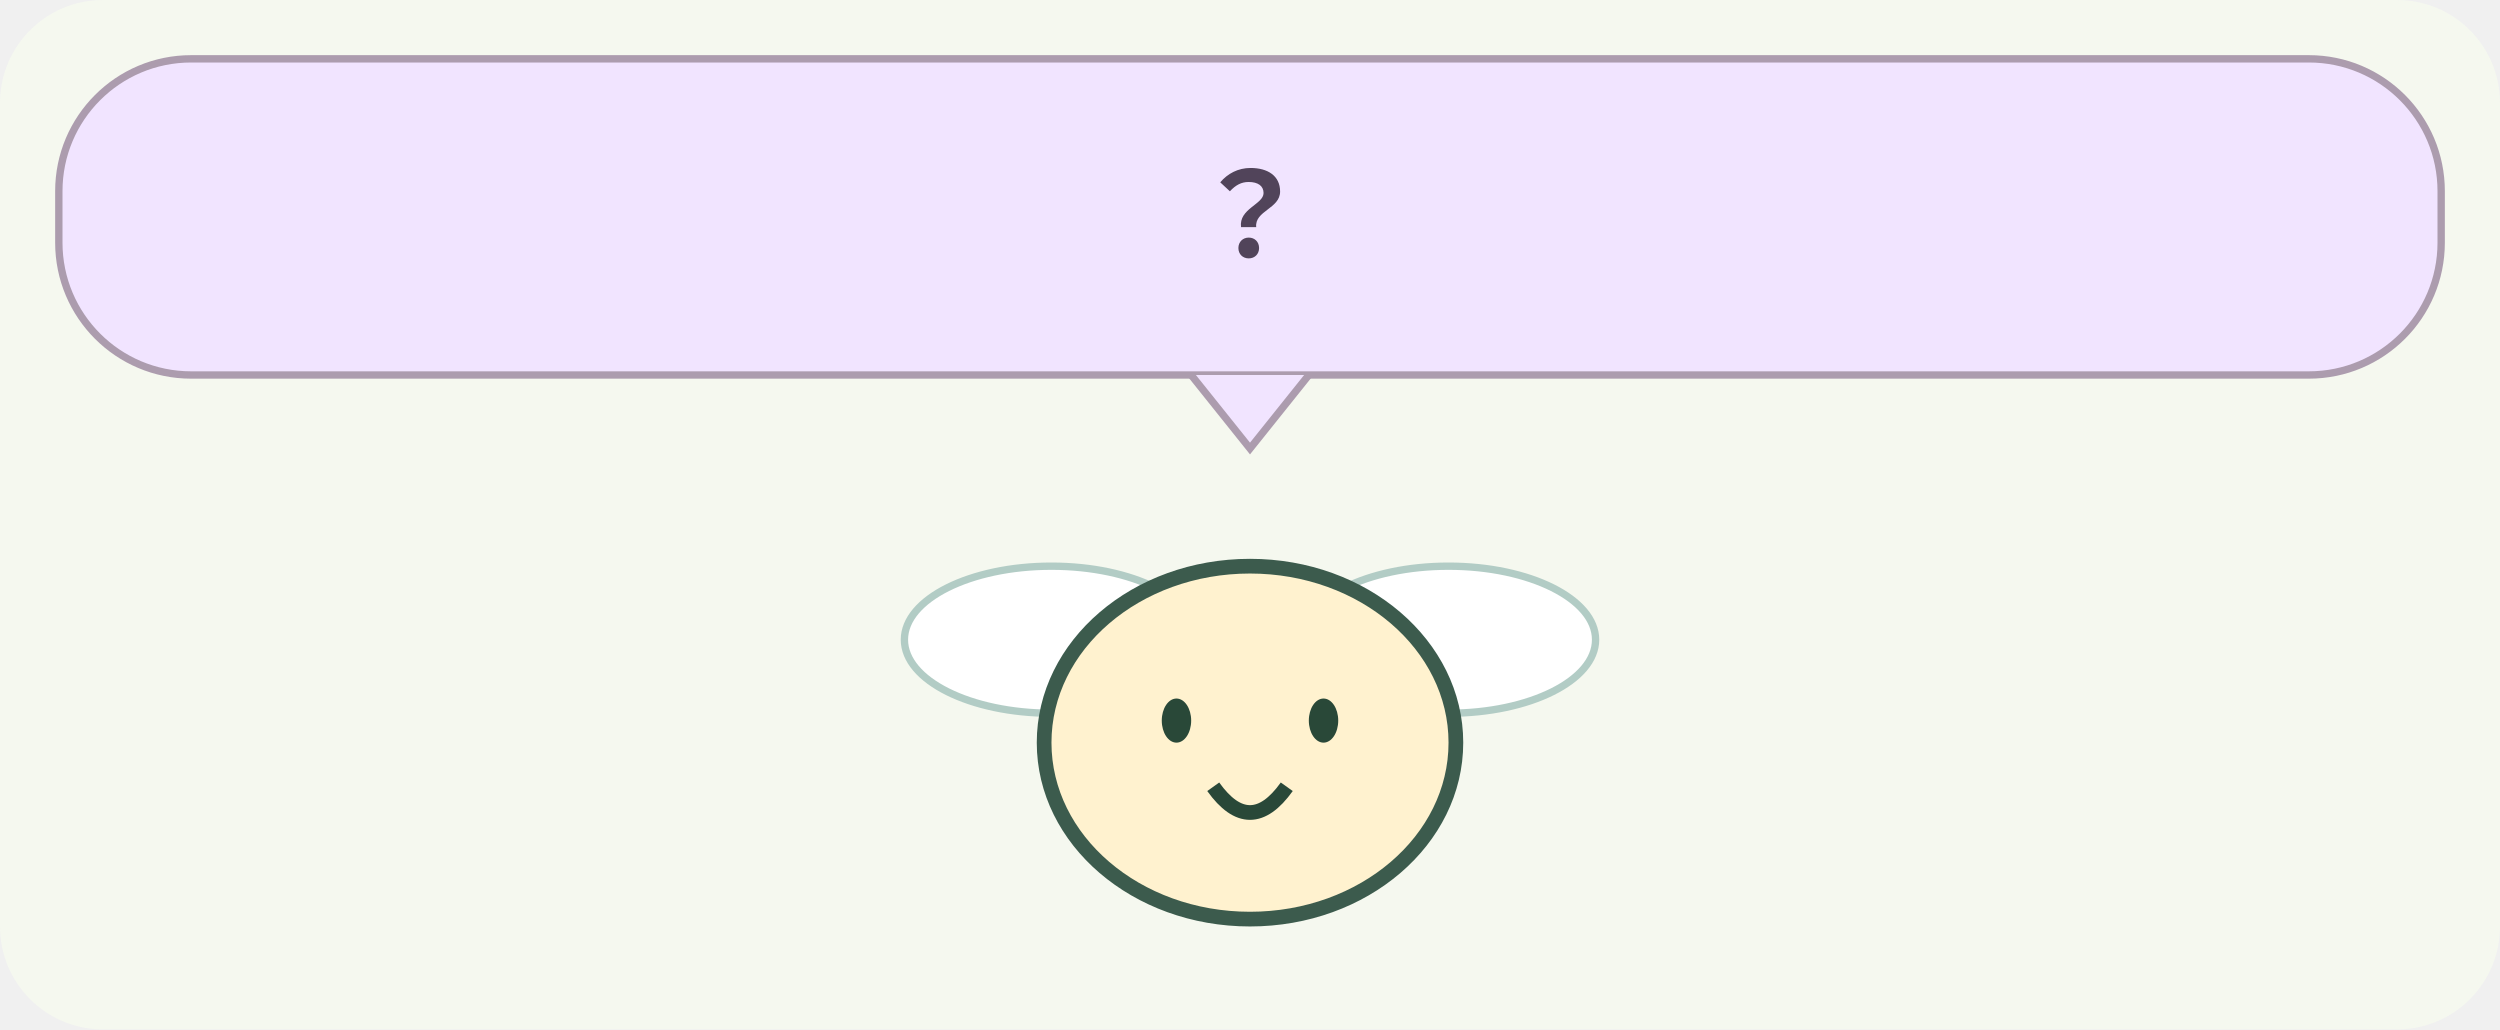
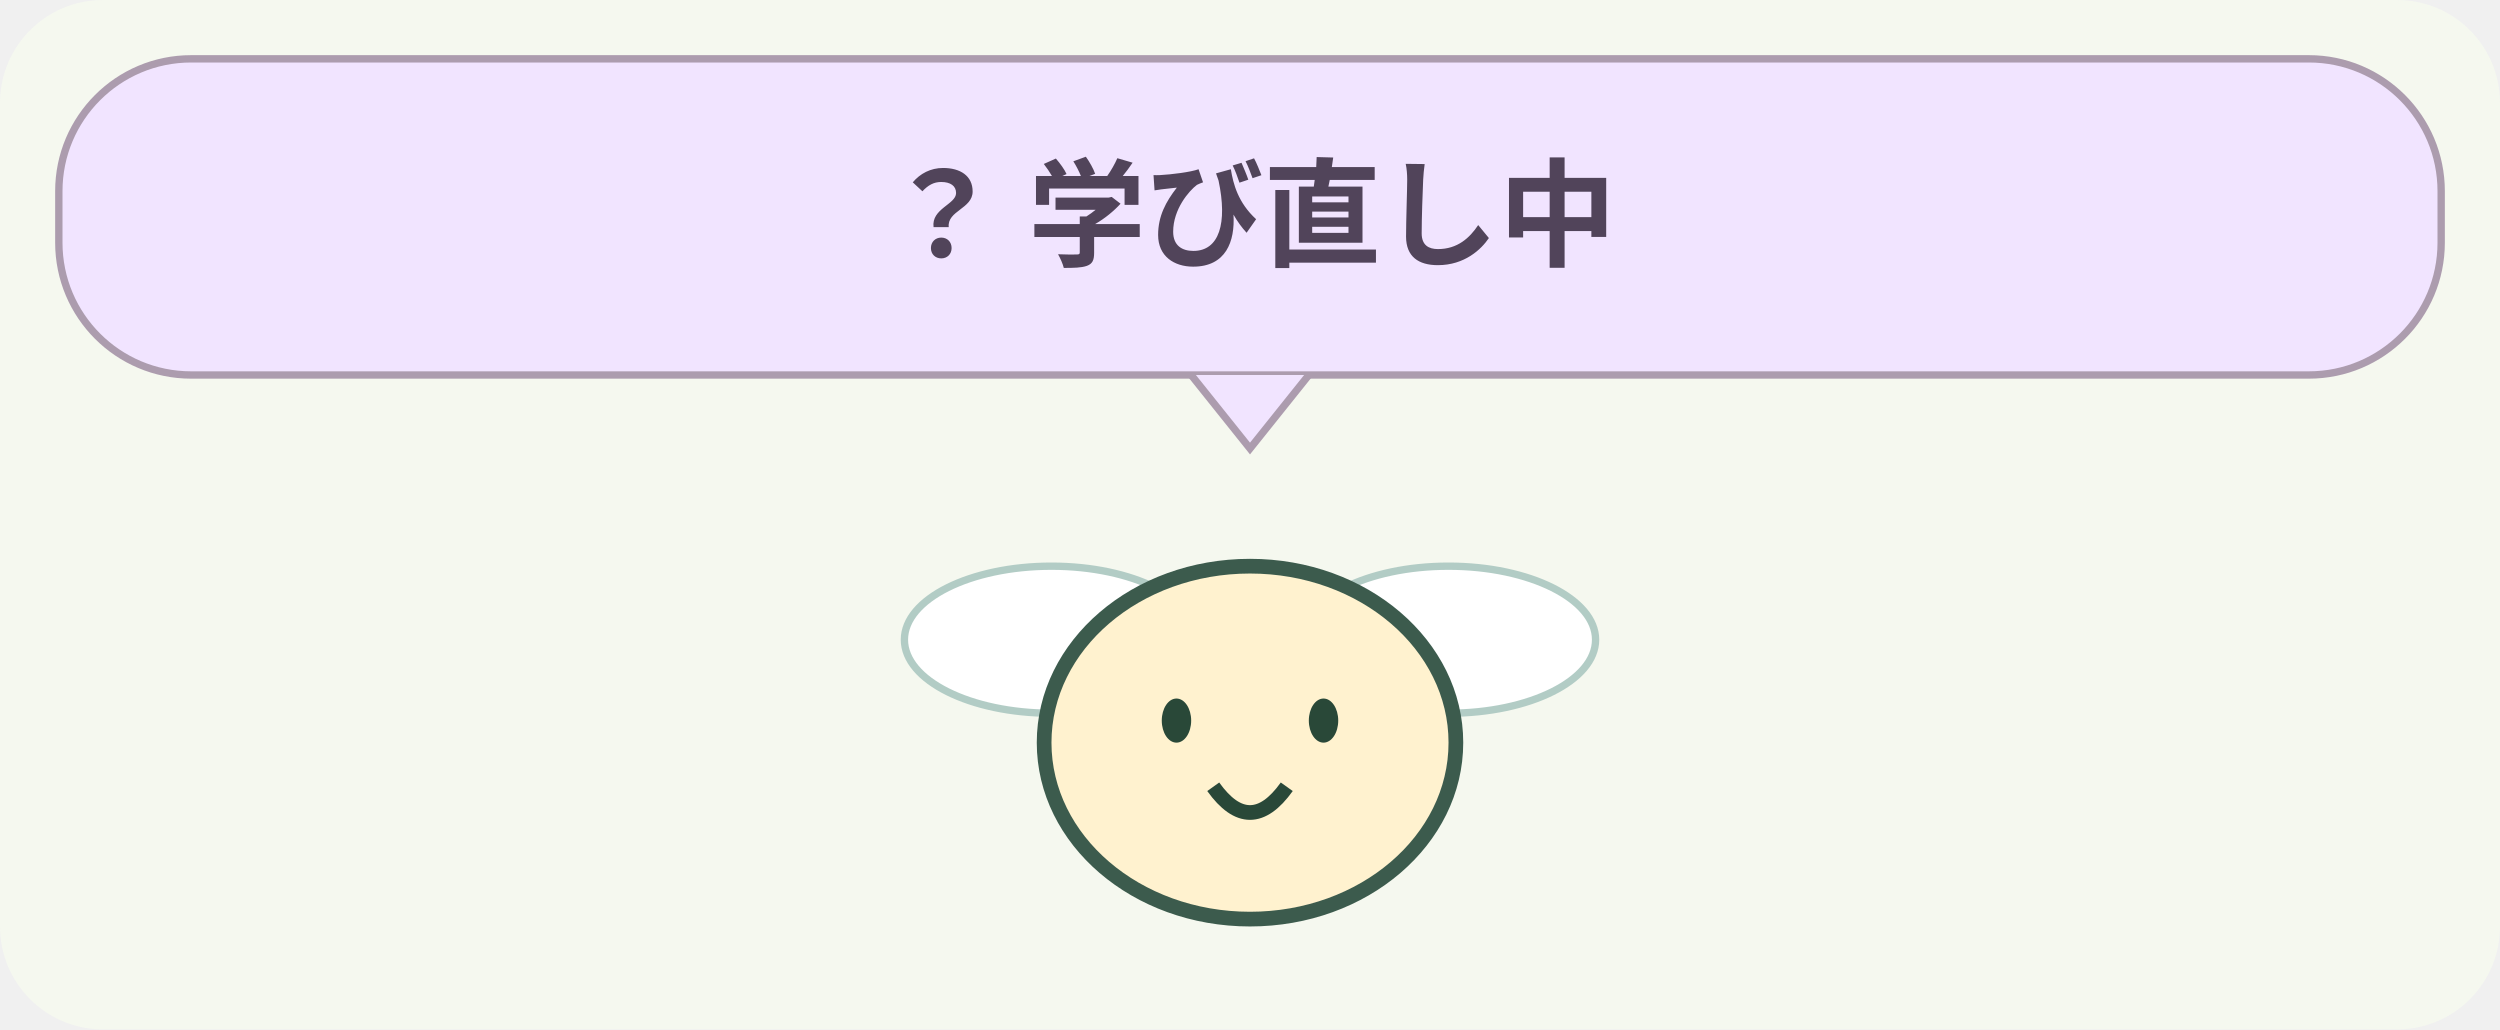
<svg xmlns="http://www.w3.org/2000/svg" width="340" height="140" viewBox="0 0 340 140">
  <rect width="340" height="140" rx="14" fill="#f5f8ef" />
  <rect x="8" y="8" width="324" height="43" rx="18" fill="#f1e4ff" stroke="#ac9cae" />
  <path d="M162 51l8 10 8-10" fill="#f1e4ff" stroke="#ac9cae" />
-   <text x="170" y="35" text-anchor="middle" font-family="system-ui,sans-serif" font-size="16" font-weight="600" fill="#51445a">？</text>
+   <text x="170" y="35" text-anchor="middle" font-family="system-ui,sans-serif" font-size="16" font-weight="600" fill="#51445a">？ 学び直し中</text>
  <ellipse cx="143" cy="87" rx="20" ry="10" fill="white" stroke="#b2ccc5" />
  <ellipse cx="197" cy="87" rx="20" ry="10" fill="white" stroke="#b2ccc5" />
  <ellipse cx="170" cy="101" rx="28" ry="24" fill="#fff2cf" stroke="#3c5b4d" stroke-width="2" />
  <ellipse cx="160" cy="98" rx="2" ry="3" fill="#294838" />
  <ellipse cx="180" cy="98" rx="2" ry="3" fill="#294838" />
  <path d="M165 107q5 7 10 0" fill="none" stroke="#294838" stroke-width="2" />
</svg>
